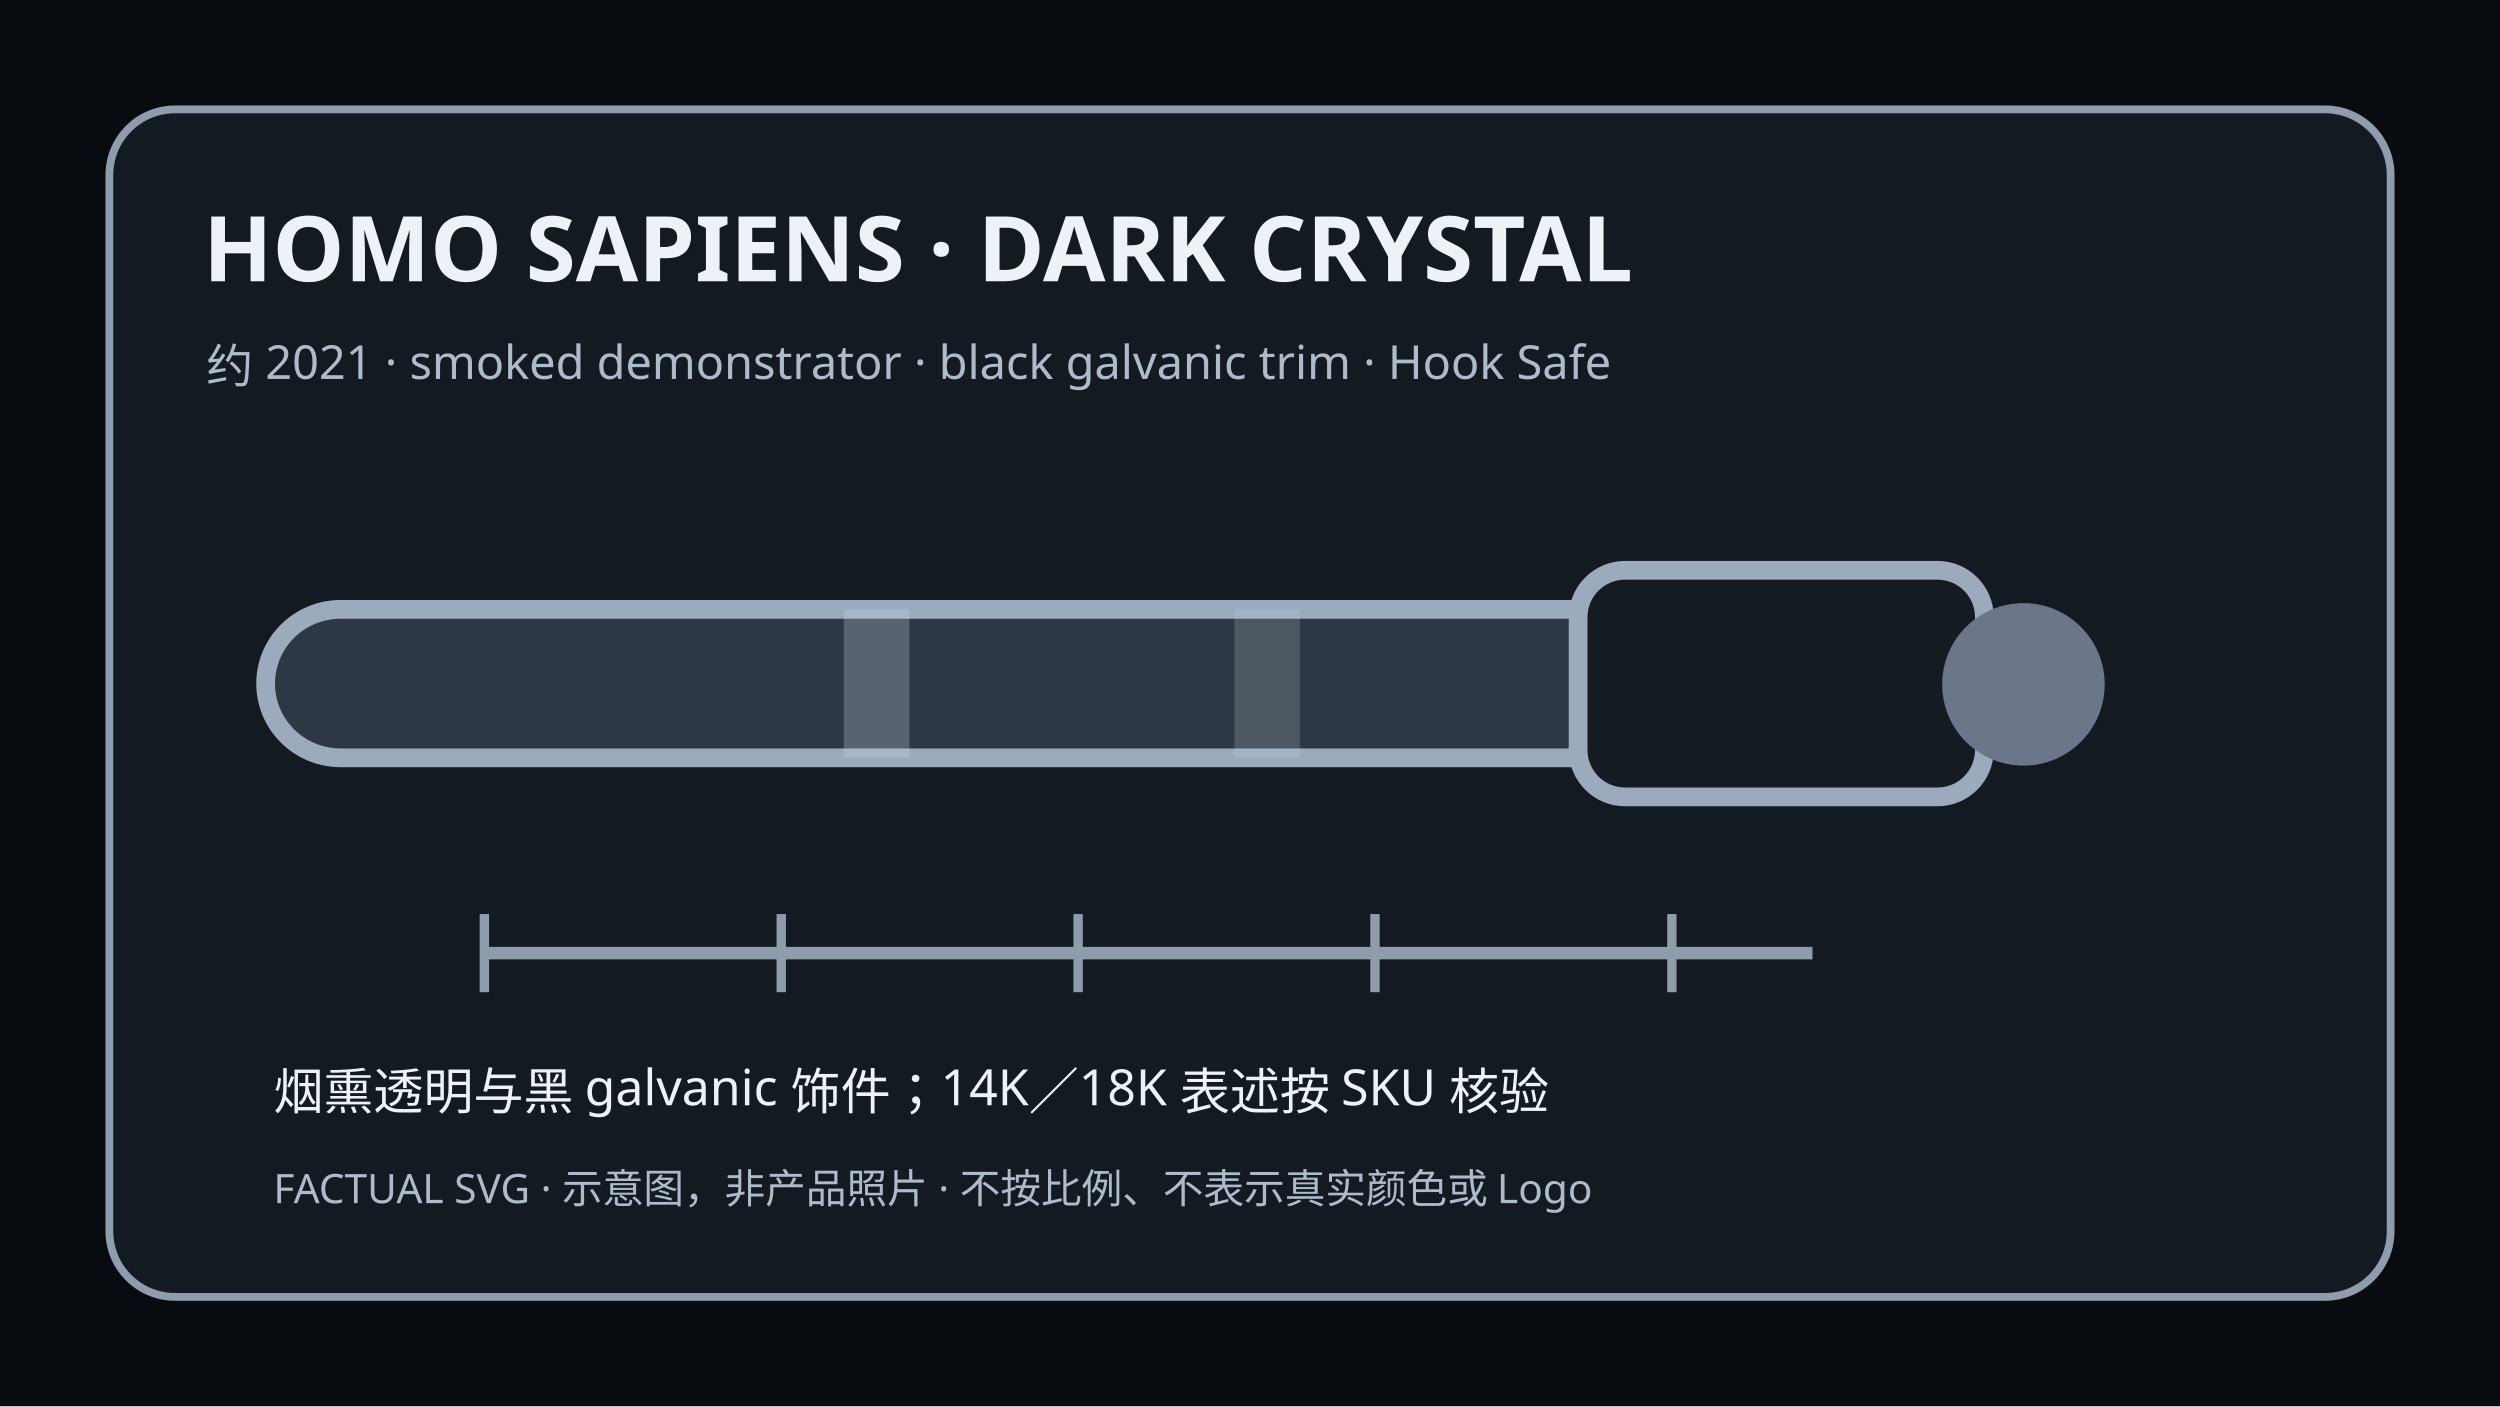
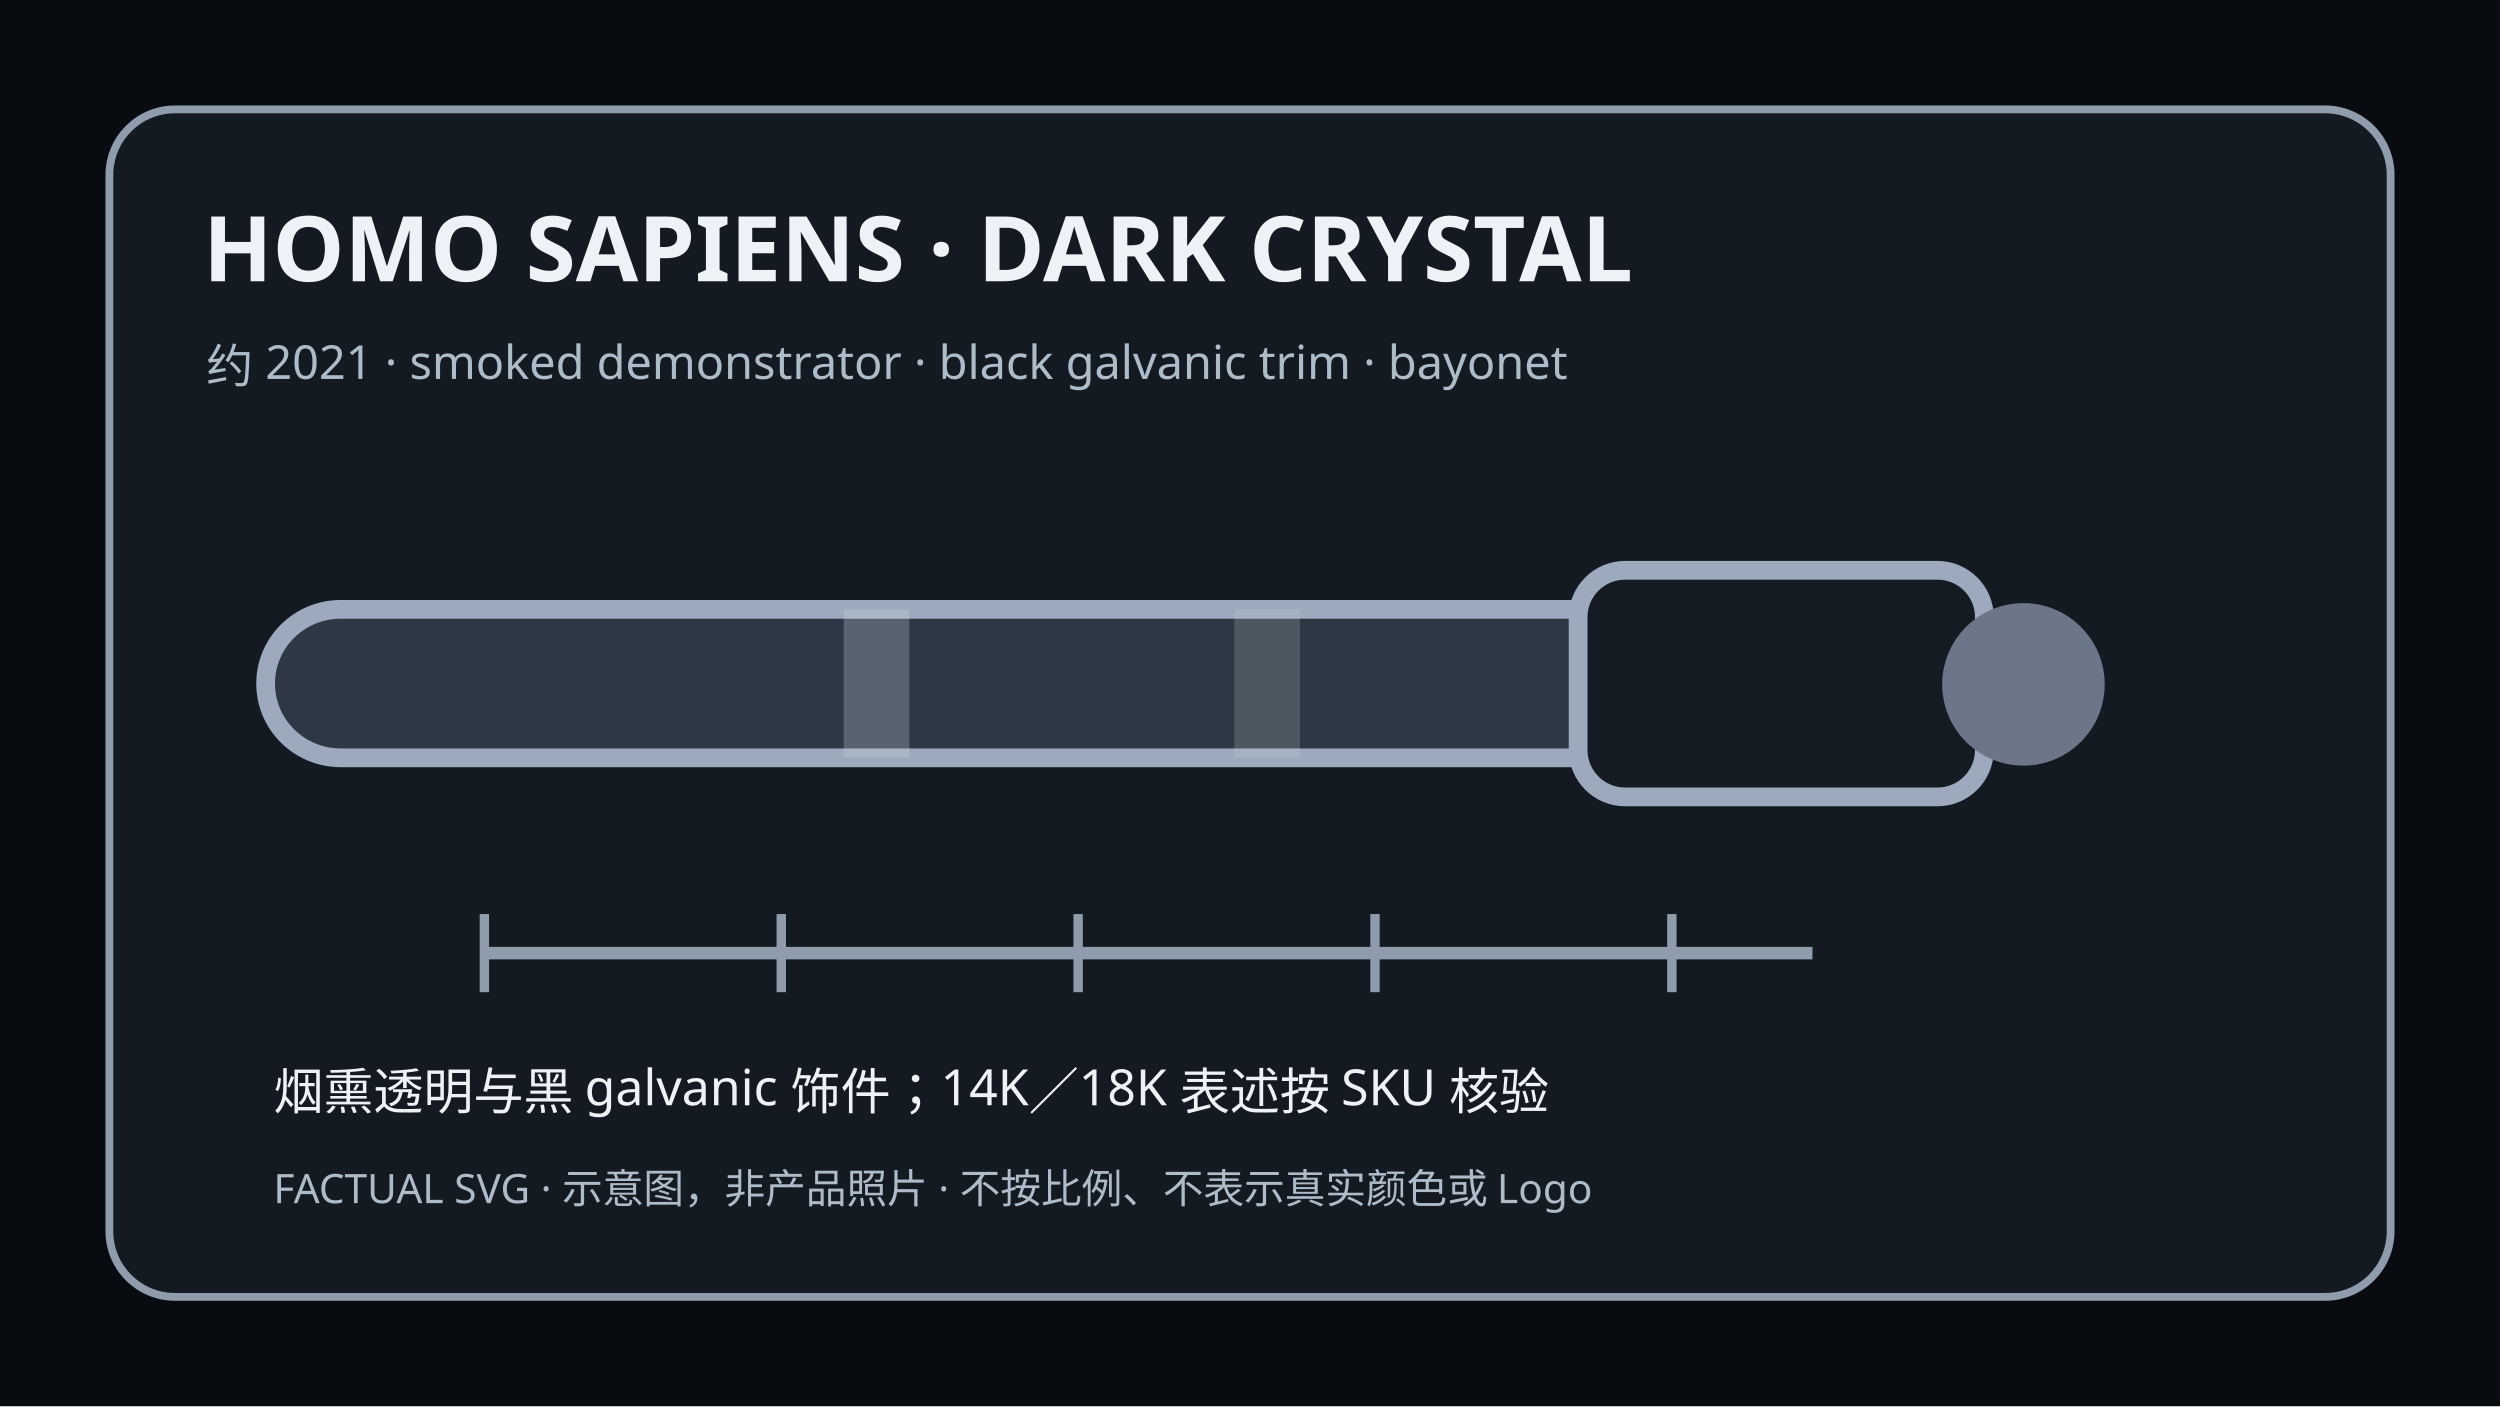
<svg xmlns="http://www.w3.org/2000/svg" width="1600" height="900" viewBox="0 0 1600 900" role="img" aria-labelledby="title desc">
  <rect width="1600" height="900" fill="#080b10" />
  <rect x="70" y="70" width="1460" height="760" rx="42" fill="#141a22" stroke="#8e9cac" stroke-width="5" />
  <text x="130" y="180" fill="#edf2f7" font-family="sans-serif" font-size="58" font-weight="700">HOMO SAPIENS · DARK CRYSTAL</text>
-   <text x="132" y="245" fill="#aebbc9" font-family="sans-serif" font-size="30">约 2021 · smoked demonstrator · black galvanic trim · Hook Safe</text>
+   <text x="132" y="245" fill="#aebbc9" font-family="sans-serif" font-size="30">约 2021 · smoked demonstrator · black galvanic trim · bayonet</text>
  <rect x="170" y="390" width="920" height="95" rx="48" fill="#36414e" fill-opacity=".78" stroke="#9daabd" stroke-width="12" />
  <rect x="1010" y="365" width="260" height="145" rx="30" fill="#151b23" stroke="#9daabd" stroke-width="12" />
  <circle cx="1295" cy="438" r="52" fill="#6b7788" />
  <rect x="540" y="390" width="42" height="95" fill="#c5d4df" fill-opacity=".28" />
  <rect x="790" y="390" width="42" height="95" fill="#c5d4df" fill-opacity=".2" />
  <path d="M310 610h850" stroke="#8e9cac" stroke-width="8" />
  <path d="M310 585v50M500 585v50M690 585v50M880 585v50M1070 585v50" stroke="#8e9cac" stroke-width="6" />
  <text x="175" y="710" fill="#edf2f7" font-family="sans-serif" font-size="32">烟熏透明与黑 galvanic 饰件；14K／18K 表述按 SKU 核验</text>
  <text x="175" y="770" fill="#aebbc9" font-family="sans-serif" font-size="26">FACTUAL SVG · 示意图，非产品照片 · 不按比例、不表示真实颜色或 Logo</text>
</svg>
